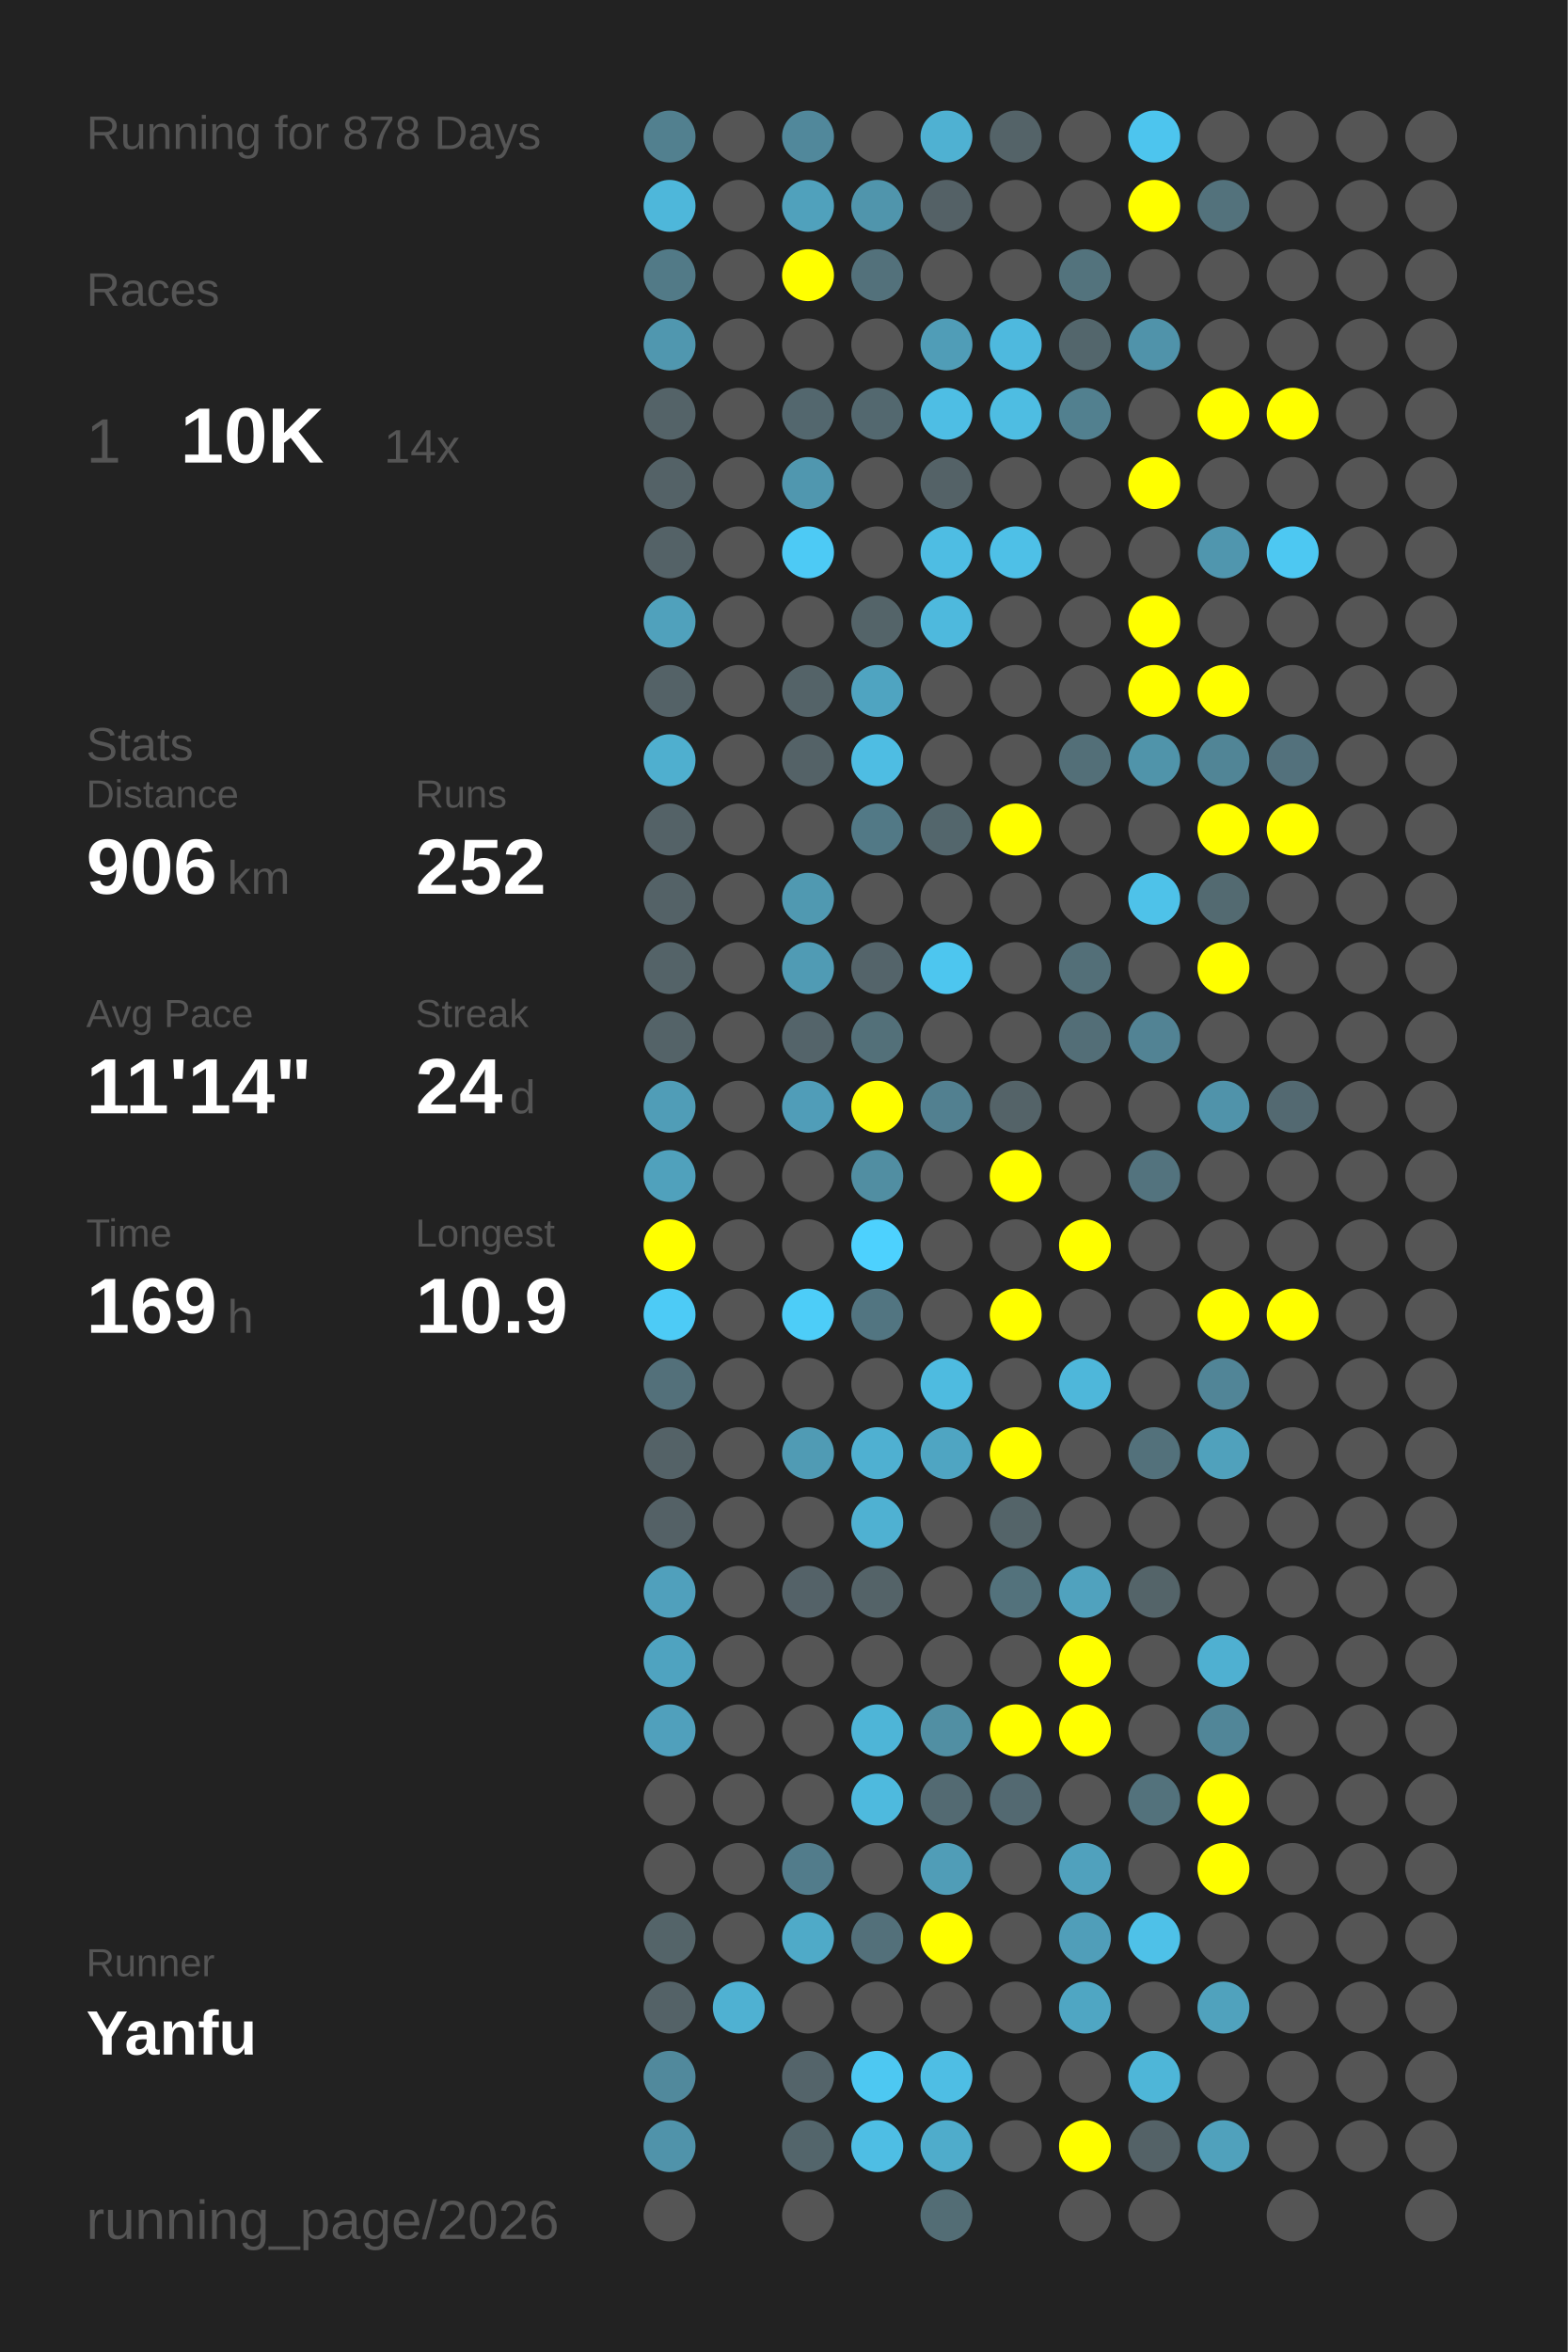
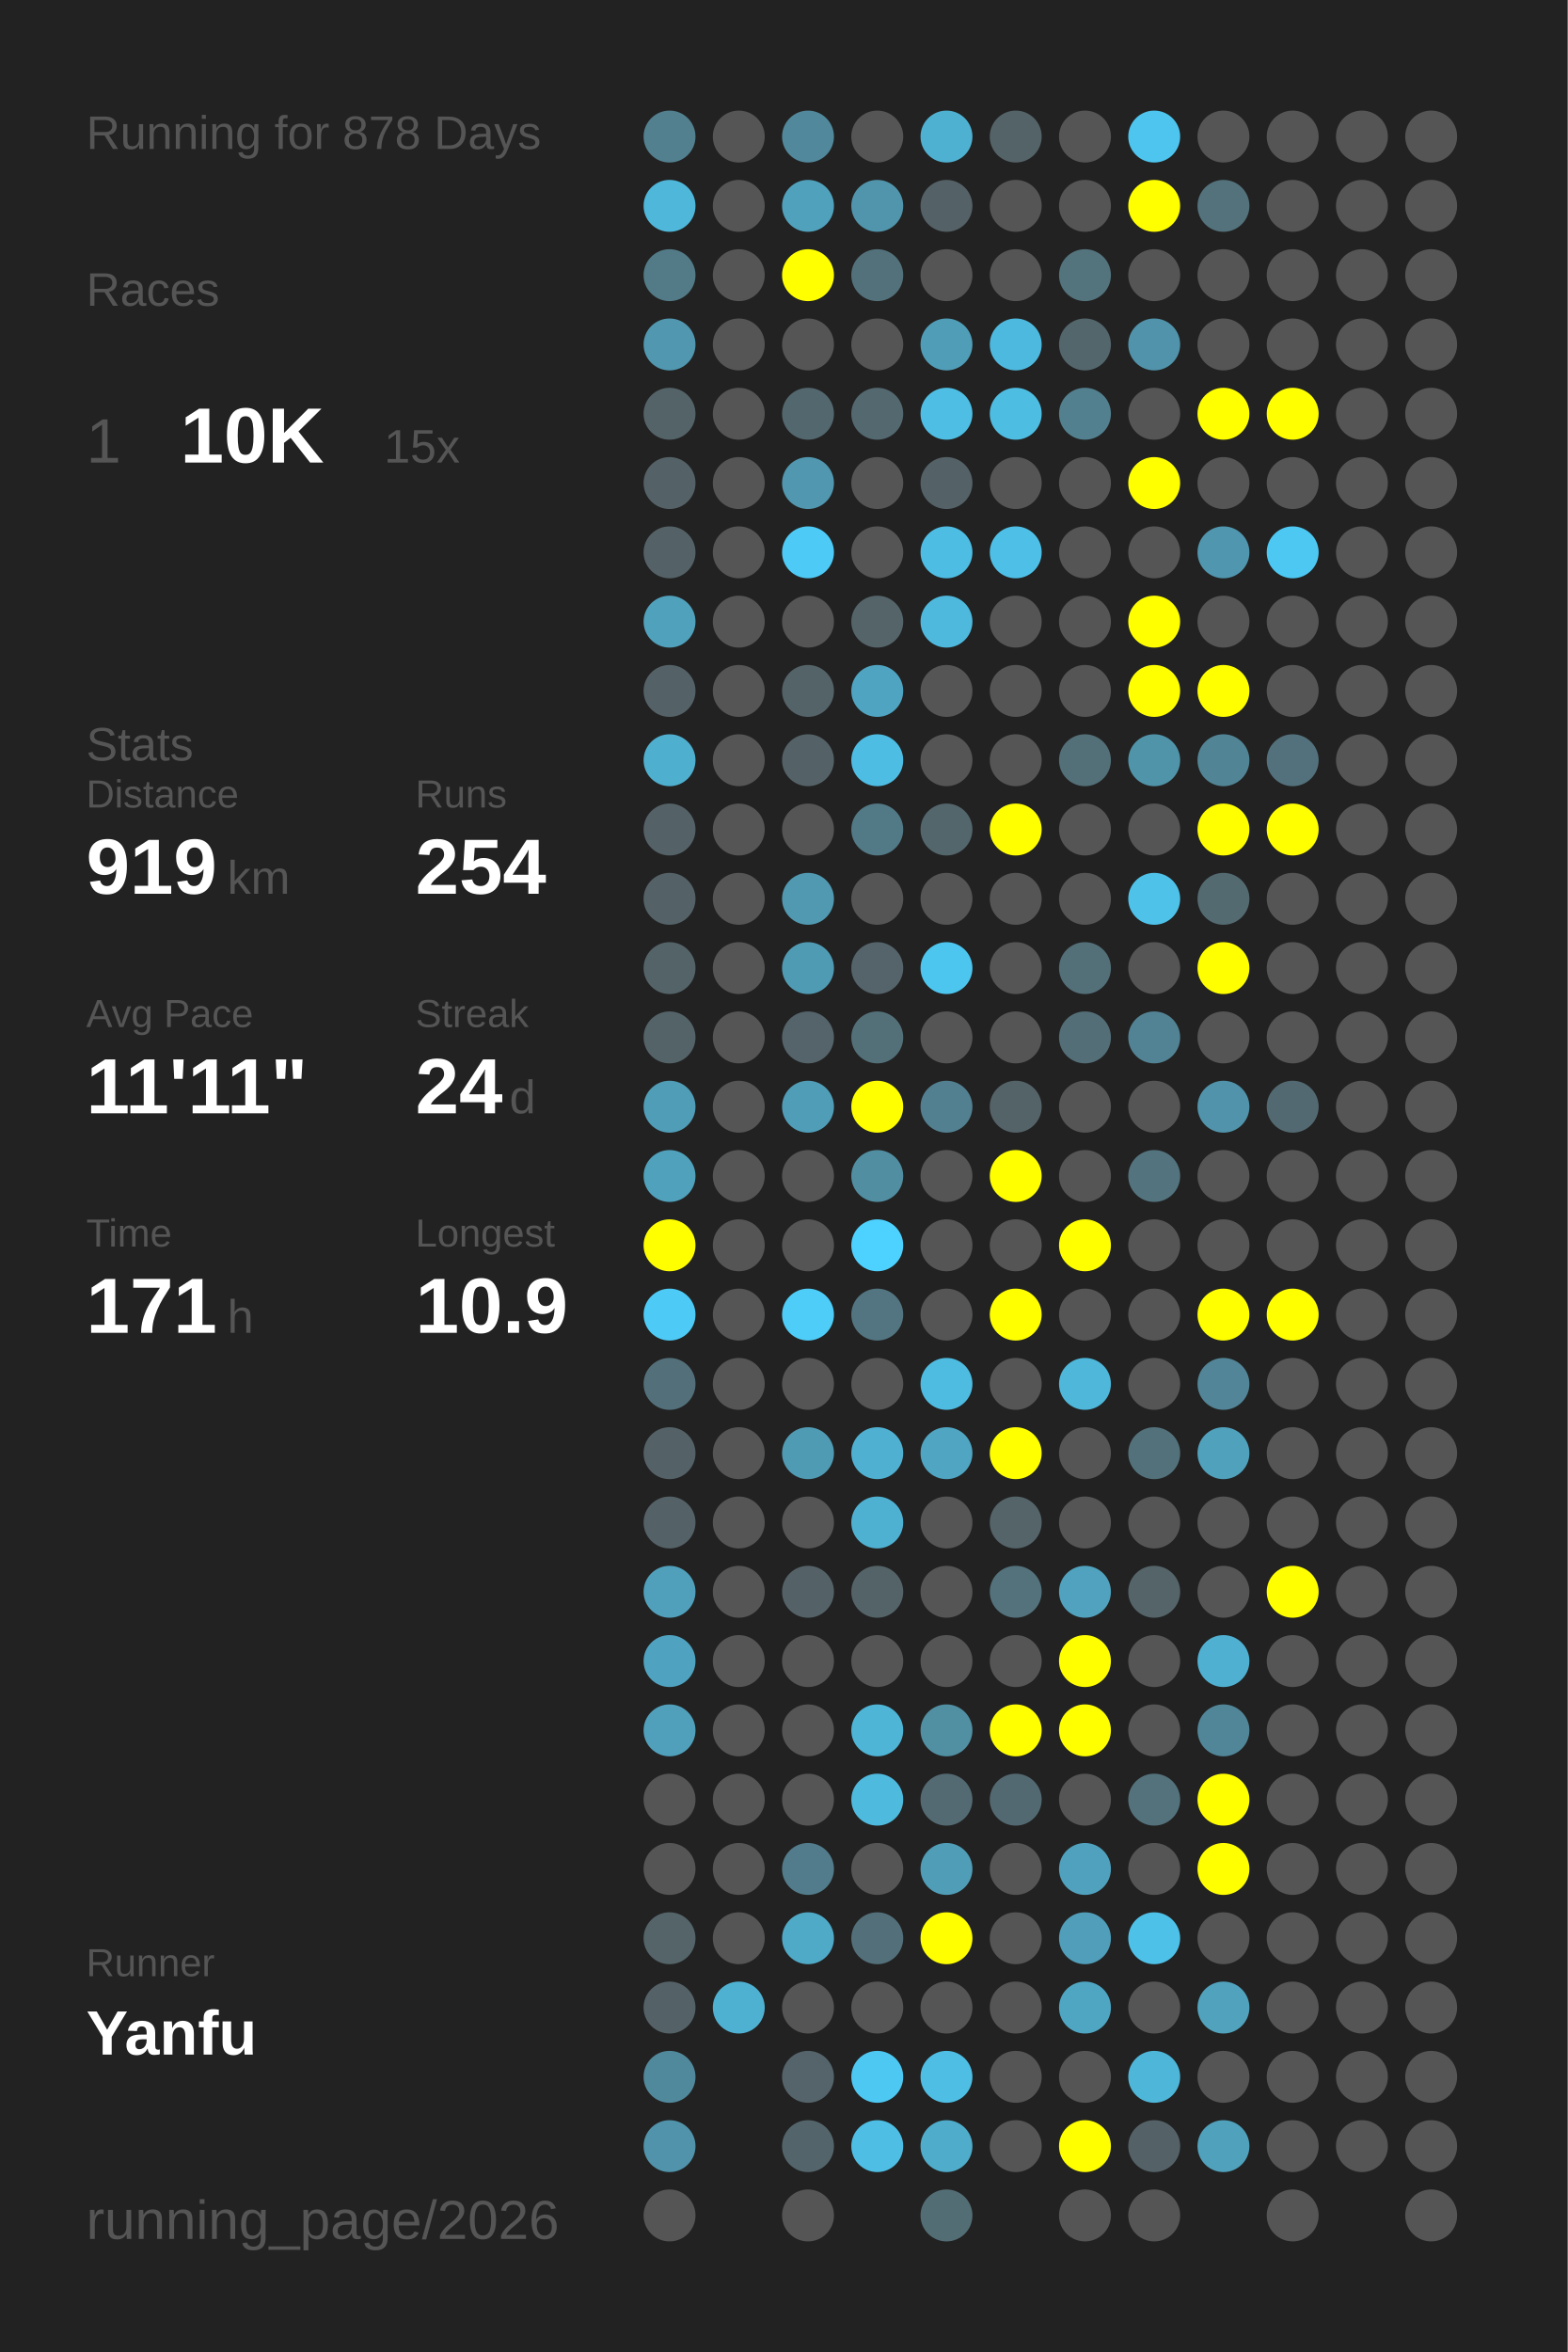
<svg xmlns="http://www.w3.org/2000/svg" baseProfile="full" height="300mm" version="1.1" viewBox="0,0,200,300" width="200mm">
  <defs />
  <rect fill="#222222" height="300" width="200" x="0" y="0" />
  <text fill="#555555" style="font-size:6px; font-family:Arial;" x="11" y="19">Running for 878 Days</text>
  <text fill="#555555" style="font-size:6px; font-family:Arial;" x="11" y="39">Races</text>
  <text fill="#555555" style="font-size:8px; font-family:Arial;" x="11" y="59">1</text>
  <text fill="#FFFFFF" style="font-size:10px; font-family:Arial; font-weight:bold;" x="23" y="59">10K</text>
-   <text fill="#555555" style="font-size:6px; font-family:Arial;" x="49" y="59">14x</text>
+   <text fill="#555555" style="font-size:6px; font-family:Arial;" x="49" y="59">15x</text>
  <text fill="#555555" style="font-size:6px; font-family:Arial;" x="11" y="97">Stats</text>
  <text fill="#555555" style="font-size:5px; font-family:Arial;" x="11" y="103">Distance</text>
-   <text fill="#FFFFFF" style="font-size:10px; font-family:Arial; font-weight:bold;" x="11" y="114">906</text>
+   <text fill="#FFFFFF" style="font-size:10px; font-family:Arial; font-weight:bold;" x="11" y="114">919</text>
  <text fill="#555555" style="font-size:6px; font-family:Arial;" x="29" y="114">km</text>
  <text fill="#555555" style="font-size:5px; font-family:Arial;" x="53" y="103">Runs</text>
-   <text fill="#FFFFFF" style="font-size:10px; font-family:Arial; font-weight:bold;" x="53" y="114">252</text>
+   <text fill="#FFFFFF" style="font-size:10px; font-family:Arial; font-weight:bold;" x="53" y="114">254</text>
  <text fill="#555555" style="font-size:5px; font-family:Arial;" x="11" y="131">Avg Pace</text>
-   <text fill="#FFFFFF" style="font-size:10px; font-family:Arial; font-weight:bold;" x="11" y="142">11'14"</text>
+   <text fill="#FFFFFF" style="font-size:10px; font-family:Arial; font-weight:bold;" x="11" y="142">11'11"</text>
  <text fill="#555555" style="font-size:5px; font-family:Arial;" x="53" y="131">Streak</text>
  <text fill="#FFFFFF" style="font-size:10px; font-family:Arial; font-weight:bold;" x="53" y="142">24</text>
  <text fill="#555555" style="font-size:6px; font-family:Arial;" x="65" y="142">d</text>
  <text fill="#555555" style="font-size:5px; font-family:Arial;" x="11" y="159">Time</text>
-   <text fill="#FFFFFF" style="font-size:10px; font-family:Arial; font-weight:bold;" x="11" y="170">169</text>
+   <text fill="#FFFFFF" style="font-size:10px; font-family:Arial; font-weight:bold;" x="11" y="170">171</text>
  <text fill="#555555" style="font-size:6px; font-family:Arial;" x="29" y="170">h</text>
  <text fill="#555555" style="font-size:5px; font-family:Arial;" x="53" y="159">Longest</text>
  <text fill="#FFFFFF" style="font-size:10px; font-family:Arial; font-weight:bold;" x="53" y="170">10.9</text>
  <text fill="#555555" style="font-size:5px; font-family:Arial;" x="11" y="252.065">Runner</text>
  <text fill="#FFFFFF" style="font-size:8px; font-family:Arial; font-weight:bold;" x="11" y="262.065">Yanfu</text>
  <text fill="#555555" style="font-size:7px; font-family:Arial;" x="11" y="285.581">running_page/2026</text>
  <circle cx="85.417" cy="17.419" fill="#52808f" r="3.312" />
  <circle cx="85.417" cy="26.258" fill="#4eb7da" r="3.312" />
  <circle cx="85.417" cy="35.097" fill="#527a87" r="3.312" />
  <circle cx="85.417" cy="43.935" fill="#5097af" r="3.312" />
  <circle cx="85.417" cy="52.774" fill="#546368" r="3.312" />
  <circle cx="85.417" cy="61.613" fill="#546267" r="3.312" />
  <circle cx="85.417" cy="70.452" fill="#546267" r="3.312" />
  <circle cx="85.417" cy="79.29" fill="#50a1bc" r="3.312" />
  <circle cx="85.417" cy="88.129" fill="#546267" r="3.312" />
  <circle cx="85.417" cy="96.968" fill="#4fafcf" r="3.312" />
  <circle cx="85.417" cy="105.806" fill="#546267" r="3.312" />
  <circle cx="85.417" cy="114.645" fill="#546267" r="3.312" />
  <circle cx="85.417" cy="123.484" fill="#546368" r="3.312" />
  <circle cx="85.417" cy="132.323" fill="#546368" r="3.312" />
  <circle cx="85.417" cy="141.161" fill="#509db7" r="3.312" />
  <circle cx="85.417" cy="150" fill="#50a1bc" r="3.312" />
  <circle cx="85.417" cy="158.839" fill="#FFFF00" r="3.312" />
  <circle cx="85.417" cy="167.677" fill="#4dcbf6" r="3.312" />
  <circle cx="85.417" cy="176.516" fill="#53707a" r="3.312" />
  <circle cx="85.417" cy="185.355" fill="#546267" r="3.312" />
  <circle cx="85.417" cy="194.194" fill="#546166" r="3.312" />
  <circle cx="85.417" cy="203.032" fill="#50a0bc" r="3.312" />
  <circle cx="85.417" cy="211.871" fill="#4fa3c0" r="3.312" />
  <circle cx="85.417" cy="220.71" fill="#50a0bc" r="3.312" />
  <circle cx="85.417" cy="229.548" fill="#555555" r="3.312" />
  <circle cx="85.417" cy="238.387" fill="#555555" r="3.312" />
  <circle cx="85.417" cy="247.226" fill="#546469" r="3.312" />
  <circle cx="85.417" cy="256.065" fill="#546267" r="3.312" />
  <circle cx="85.417" cy="264.903" fill="#51899c" r="3.312" />
  <circle cx="85.417" cy="273.742" fill="#5093aa" r="3.312" />
  <circle cx="85.417" cy="282.581" fill="#555555" r="3.312" />
  <circle cx="94.25" cy="17.419" fill="#555555" r="3.312" />
  <circle cx="94.25" cy="26.258" fill="#555555" r="3.312" />
  <circle cx="94.25" cy="35.097" fill="#555555" r="3.312" />
  <circle cx="94.25" cy="43.935" fill="#555555" r="3.312" />
  <circle cx="94.25" cy="52.774" fill="#555555" r="3.312" />
  <circle cx="94.25" cy="61.613" fill="#555555" r="3.312" />
  <circle cx="94.25" cy="70.452" fill="#555555" r="3.312" />
  <circle cx="94.25" cy="79.29" fill="#555555" r="3.312" />
  <circle cx="94.25" cy="88.129" fill="#555555" r="3.312" />
  <circle cx="94.25" cy="96.968" fill="#555555" r="3.312" />
  <circle cx="94.25" cy="105.806" fill="#555555" r="3.312" />
  <circle cx="94.25" cy="114.645" fill="#555555" r="3.312" />
  <circle cx="94.25" cy="123.484" fill="#555555" r="3.312" />
  <circle cx="94.25" cy="132.323" fill="#555555" r="3.312" />
  <circle cx="94.25" cy="141.161" fill="#555555" r="3.312" />
  <circle cx="94.25" cy="150" fill="#555555" r="3.312" />
  <circle cx="94.25" cy="158.839" fill="#555555" r="3.312" />
  <circle cx="94.25" cy="167.677" fill="#555555" r="3.312" />
  <circle cx="94.25" cy="176.516" fill="#555555" r="3.312" />
  <circle cx="94.25" cy="185.355" fill="#555555" r="3.312" />
  <circle cx="94.25" cy="194.194" fill="#555555" r="3.312" />
  <circle cx="94.25" cy="203.032" fill="#555555" r="3.312" />
  <circle cx="94.25" cy="211.871" fill="#555555" r="3.312" />
  <circle cx="94.25" cy="220.71" fill="#555555" r="3.312" />
  <circle cx="94.25" cy="229.548" fill="#555555" r="3.312" />
  <circle cx="94.25" cy="238.387" fill="#555555" r="3.312" />
  <circle cx="94.25" cy="247.226" fill="#555555" r="3.312" />
  <circle cx="94.25" cy="256.065" fill="#4fb1d2" r="3.312" />
  <circle cx="103.083" cy="17.419" fill="#51889b" r="3.312" />
  <circle cx="103.083" cy="26.258" fill="#50a1bc" r="3.312" />
  <circle cx="103.083" cy="35.097" fill="#FFFF00" r="3.312" />
  <circle cx="103.083" cy="43.935" fill="#555555" r="3.312" />
  <circle cx="103.083" cy="52.774" fill="#53676e" r="3.312" />
  <circle cx="103.083" cy="61.613" fill="#5097af" r="3.312" />
  <circle cx="103.083" cy="70.452" fill="#4dcaf5" r="3.312" />
  <circle cx="103.083" cy="79.29" fill="#555555" r="3.312" />
  <circle cx="103.083" cy="88.129" fill="#546368" r="3.312" />
  <circle cx="103.083" cy="96.968" fill="#546267" r="3.312" />
  <circle cx="103.083" cy="105.806" fill="#555555" r="3.312" />
  <circle cx="103.083" cy="114.645" fill="#5099b1" r="3.312" />
  <circle cx="103.083" cy="123.484" fill="#509bb4" r="3.312" />
  <circle cx="103.083" cy="132.323" fill="#54646a" r="3.312" />
  <circle cx="103.083" cy="141.161" fill="#509db8" r="3.312" />
  <circle cx="103.083" cy="150" fill="#555555" r="3.312" />
  <circle cx="103.083" cy="158.839" fill="#555555" r="3.312" />
  <circle cx="103.083" cy="167.677" fill="#4dcdf8" r="3.312" />
  <circle cx="103.083" cy="176.516" fill="#555555" r="3.312" />
  <circle cx="103.083" cy="185.355" fill="#509bb4" r="3.312" />
  <circle cx="103.083" cy="194.194" fill="#555555" r="3.312" />
  <circle cx="103.083" cy="203.032" fill="#546268" r="3.312" />
  <circle cx="103.083" cy="211.871" fill="#555555" r="3.312" />
  <circle cx="103.083" cy="220.71" fill="#555555" r="3.312" />
  <circle cx="103.083" cy="229.548" fill="#555555" r="3.312" />
  <circle cx="103.083" cy="238.387" fill="#527c8b" r="3.312" />
  <circle cx="103.083" cy="247.226" fill="#4faac8" r="3.312" />
  <circle cx="103.083" cy="256.065" fill="#555555" r="3.312" />
  <circle cx="103.083" cy="264.903" fill="#54646a" r="3.312" />
  <circle cx="103.083" cy="273.742" fill="#53656b" r="3.312" />
  <circle cx="103.083" cy="282.581" fill="#555555" r="3.312" />
  <circle cx="111.917" cy="17.419" fill="#555555" r="3.312" />
  <circle cx="111.917" cy="26.258" fill="#5095ac" r="3.312" />
  <circle cx="111.917" cy="35.097" fill="#53717b" r="3.312" />
  <circle cx="111.917" cy="43.935" fill="#555555" r="3.312" />
  <circle cx="111.917" cy="52.774" fill="#53686f" r="3.312" />
  <circle cx="111.917" cy="61.613" fill="#555555" r="3.312" />
  <circle cx="111.917" cy="70.452" fill="#555555" r="3.312" />
  <circle cx="111.917" cy="79.29" fill="#546469" r="3.312" />
  <circle cx="111.917" cy="88.129" fill="#4fa4c1" r="3.312" />
  <circle cx="111.917" cy="96.968" fill="#4ebde3" r="3.312" />
  <circle cx="111.917" cy="105.806" fill="#527986" r="3.312" />
  <circle cx="111.917" cy="114.645" fill="#555555" r="3.312" />
  <circle cx="111.917" cy="123.484" fill="#54646a" r="3.312" />
  <circle cx="111.917" cy="132.323" fill="#537079" r="3.312" />
  <circle cx="111.917" cy="141.161" fill="#FFFF00" r="3.312" />
  <circle cx="111.917" cy="150" fill="#518ea2" r="3.312" />
  <circle cx="111.917" cy="158.839" fill="#4dd1fe" r="3.312" />
  <circle cx="111.917" cy="167.677" fill="#527581" r="3.312" />
  <circle cx="111.917" cy="176.516" fill="#555555" r="3.312" />
  <circle cx="111.917" cy="185.355" fill="#4fb0d1" r="3.312" />
  <circle cx="111.917" cy="194.194" fill="#4fb1d2" r="3.312" />
  <circle cx="111.917" cy="203.032" fill="#546368" r="3.312" />
  <circle cx="111.917" cy="211.871" fill="#555555" r="3.312" />
  <circle cx="111.917" cy="220.71" fill="#4eb5d7" r="3.312" />
  <circle cx="111.917" cy="229.548" fill="#4ebade" r="3.312" />
  <circle cx="111.917" cy="238.387" fill="#555555" r="3.312" />
  <circle cx="111.917" cy="247.226" fill="#53707a" r="3.312" />
  <circle cx="111.917" cy="256.065" fill="#555555" r="3.312" />
  <circle cx="111.917" cy="264.903" fill="#4dc8f2" r="3.312" />
  <circle cx="111.917" cy="273.742" fill="#4ebee4" r="3.312" />
  <circle cx="120.75" cy="17.419" fill="#4fb1d2" r="3.312" />
  <circle cx="120.75" cy="26.258" fill="#546166" r="3.312" />
  <circle cx="120.75" cy="35.097" fill="#555555" r="3.312" />
  <circle cx="120.75" cy="43.935" fill="#509db7" r="3.312" />
  <circle cx="120.75" cy="52.774" fill="#4ebee4" r="3.312" />
  <circle cx="120.75" cy="61.613" fill="#546267" r="3.312" />
  <circle cx="120.75" cy="70.452" fill="#4ebde3" r="3.312" />
  <circle cx="120.75" cy="79.29" fill="#4eb9dd" r="3.312" />
  <circle cx="120.75" cy="88.129" fill="#555555" r="3.312" />
  <circle cx="120.75" cy="96.968" fill="#555555" r="3.312" />
  <circle cx="120.75" cy="105.806" fill="#53666c" r="3.312" />
  <circle cx="120.75" cy="114.645" fill="#555555" r="3.312" />
  <circle cx="120.75" cy="123.484" fill="#4dc6ef" r="3.312" />
  <circle cx="120.75" cy="132.323" fill="#555555" r="3.312" />
  <circle cx="120.75" cy="141.161" fill="#528090" r="3.312" />
  <circle cx="120.75" cy="150" fill="#555555" r="3.312" />
  <circle cx="120.75" cy="158.839" fill="#555555" r="3.312" />
  <circle cx="120.75" cy="167.677" fill="#555555" r="3.312" />
  <circle cx="120.75" cy="176.516" fill="#4ebbe0" r="3.312" />
  <circle cx="120.75" cy="185.355" fill="#4fa5c2" r="3.312" />
  <circle cx="120.75" cy="194.194" fill="#555555" r="3.312" />
  <circle cx="120.75" cy="203.032" fill="#555555" r="3.312" />
  <circle cx="120.75" cy="211.871" fill="#555555" r="3.312" />
  <circle cx="120.75" cy="220.71" fill="#518fa3" r="3.312" />
  <circle cx="120.75" cy="229.548" fill="#536a72" r="3.312" />
  <circle cx="120.75" cy="238.387" fill="#509db7" r="3.312" />
  <circle cx="120.75" cy="247.226" fill="#FFFF00" r="3.312" />
  <circle cx="120.75" cy="256.065" fill="#555555" r="3.312" />
  <circle cx="120.75" cy="264.903" fill="#4ebee4" r="3.312" />
  <circle cx="120.75" cy="273.742" fill="#4faccb" r="3.312" />
  <circle cx="120.75" cy="282.581" fill="#536d75" r="3.312" />
  <circle cx="129.583" cy="17.419" fill="#546368" r="3.312" />
  <circle cx="129.583" cy="26.258" fill="#555555" r="3.312" />
  <circle cx="129.583" cy="35.097" fill="#555555" r="3.312" />
  <circle cx="129.583" cy="43.935" fill="#4eb9de" r="3.312" />
  <circle cx="129.583" cy="52.774" fill="#4ebde2" r="3.312" />
  <circle cx="129.583" cy="61.613" fill="#555555" r="3.312" />
  <circle cx="129.583" cy="70.452" fill="#4ec0e7" r="3.312" />
  <circle cx="129.583" cy="79.29" fill="#555555" r="3.312" />
  <circle cx="129.583" cy="88.129" fill="#555555" r="3.312" />
  <circle cx="129.583" cy="96.968" fill="#555555" r="3.312" />
  <circle cx="129.583" cy="105.806" fill="#FFFF00" r="3.312" />
  <circle cx="129.583" cy="114.645" fill="#555555" r="3.312" />
  <circle cx="129.583" cy="123.484" fill="#555555" r="3.312" />
  <circle cx="129.583" cy="132.323" fill="#555555" r="3.312" />
  <circle cx="129.583" cy="141.161" fill="#546368" r="3.312" />
  <circle cx="129.583" cy="150" fill="#FFFF00" r="3.312" />
  <circle cx="129.583" cy="158.839" fill="#555555" r="3.312" />
  <circle cx="129.583" cy="167.677" fill="#FFFF00" r="3.312" />
  <circle cx="129.583" cy="176.516" fill="#555555" r="3.312" />
  <circle cx="129.583" cy="185.355" fill="#FFFF00" r="3.312" />
  <circle cx="129.583" cy="194.194" fill="#546469" r="3.312" />
  <circle cx="129.583" cy="203.032" fill="#53727c" r="3.312" />
  <circle cx="129.583" cy="211.871" fill="#555555" r="3.312" />
  <circle cx="129.583" cy="220.71" fill="#FFFF00" r="3.312" />
  <circle cx="129.583" cy="229.548" fill="#536971" r="3.312" />
  <circle cx="129.583" cy="238.387" fill="#555555" r="3.312" />
  <circle cx="129.583" cy="247.226" fill="#555555" r="3.312" />
  <circle cx="129.583" cy="256.065" fill="#555555" r="3.312" />
  <circle cx="129.583" cy="264.903" fill="#555555" r="3.312" />
  <circle cx="129.583" cy="273.742" fill="#555555" r="3.312" />
  <circle cx="138.417" cy="17.419" fill="#555555" r="3.312" />
  <circle cx="138.417" cy="26.258" fill="#555555" r="3.312" />
  <circle cx="138.417" cy="35.097" fill="#53737d" r="3.312" />
  <circle cx="138.417" cy="43.935" fill="#53666c" r="3.312" />
  <circle cx="138.417" cy="52.774" fill="#52808f" r="3.312" />
  <circle cx="138.417" cy="61.613" fill="#555555" r="3.312" />
  <circle cx="138.417" cy="70.452" fill="#555555" r="3.312" />
  <circle cx="138.417" cy="79.29" fill="#555555" r="3.312" />
  <circle cx="138.417" cy="88.129" fill="#555555" r="3.312" />
  <circle cx="138.417" cy="96.968" fill="#536f78" r="3.312" />
  <circle cx="138.417" cy="105.806" fill="#555555" r="3.312" />
  <circle cx="138.417" cy="114.645" fill="#555555" r="3.312" />
  <circle cx="138.417" cy="123.484" fill="#536f78" r="3.312" />
  <circle cx="138.417" cy="132.323" fill="#536e77" r="3.312" />
  <circle cx="138.417" cy="141.161" fill="#555555" r="3.312" />
  <circle cx="138.417" cy="150" fill="#555555" r="3.312" />
  <circle cx="138.417" cy="158.839" fill="#FFFF00" r="3.312" />
  <circle cx="138.417" cy="167.677" fill="#555555" r="3.312" />
  <circle cx="138.417" cy="176.516" fill="#4eb7da" r="3.312" />
  <circle cx="138.417" cy="185.355" fill="#555555" r="3.312" />
  <circle cx="138.417" cy="194.194" fill="#555555" r="3.312" />
  <circle cx="138.417" cy="203.032" fill="#50a2be" r="3.312" />
  <circle cx="138.417" cy="211.871" fill="#FFFF00" r="3.312" />
  <circle cx="138.417" cy="220.71" fill="#FFFF00" r="3.312" />
  <circle cx="138.417" cy="229.548" fill="#555555" r="3.312" />
  <circle cx="138.417" cy="238.387" fill="#50a1bd" r="3.312" />
  <circle cx="138.417" cy="247.226" fill="#509eb9" r="3.312" />
  <circle cx="138.417" cy="256.065" fill="#4fa6c3" r="3.312" />
  <circle cx="138.417" cy="264.903" fill="#555555" r="3.312" />
  <circle cx="138.417" cy="273.742" fill="#FFFF00" r="3.312" />
  <circle cx="138.417" cy="282.581" fill="#555555" r="3.312" />
  <circle cx="147.25" cy="17.419" fill="#4dc5ee" r="3.312" />
  <circle cx="147.25" cy="26.258" fill="#FFFF00" r="3.312" />
  <circle cx="147.25" cy="35.097" fill="#555555" r="3.312" />
  <circle cx="147.25" cy="43.935" fill="#5093aa" r="3.312" />
  <circle cx="147.25" cy="52.774" fill="#555555" r="3.312" />
  <circle cx="147.25" cy="61.613" fill="#FFFF00" r="3.312" />
  <circle cx="147.25" cy="70.452" fill="#555555" r="3.312" />
  <circle cx="147.25" cy="79.29" fill="#FFFF00" r="3.312" />
  <circle cx="147.25" cy="88.129" fill="#FFFF00" r="3.312" />
  <circle cx="147.25" cy="96.968" fill="#5094aa" r="3.312" />
  <circle cx="147.25" cy="105.806" fill="#555555" r="3.312" />
  <circle cx="147.25" cy="114.645" fill="#4ec2e9" r="3.312" />
  <circle cx="147.25" cy="123.484" fill="#555555" r="3.312" />
  <circle cx="147.25" cy="132.323" fill="#528394" r="3.312" />
  <circle cx="147.25" cy="141.161" fill="#555555" r="3.312" />
  <circle cx="147.25" cy="150" fill="#53737e" r="3.312" />
  <circle cx="147.25" cy="158.839" fill="#555555" r="3.312" />
  <circle cx="147.25" cy="167.677" fill="#555555" r="3.312" />
  <circle cx="147.25" cy="176.516" fill="#555555" r="3.312" />
  <circle cx="147.25" cy="185.355" fill="#53717b" r="3.312" />
  <circle cx="147.25" cy="194.194" fill="#555555" r="3.312" />
  <circle cx="147.25" cy="203.032" fill="#546469" r="3.312" />
  <circle cx="147.25" cy="211.871" fill="#555555" r="3.312" />
  <circle cx="147.25" cy="220.71" fill="#555555" r="3.312" />
  <circle cx="147.25" cy="229.548" fill="#53727c" r="3.312" />
  <circle cx="147.25" cy="238.387" fill="#555555" r="3.312" />
  <circle cx="147.25" cy="247.226" fill="#4ec1e8" r="3.312" />
  <circle cx="147.25" cy="256.065" fill="#555555" r="3.312" />
  <circle cx="147.25" cy="264.903" fill="#4eb6d8" r="3.312" />
  <circle cx="147.25" cy="273.742" fill="#546267" r="3.312" />
  <circle cx="147.25" cy="282.581" fill="#555555" r="3.312" />
  <circle cx="156.083" cy="17.419" fill="#555555" r="3.312" />
  <circle cx="156.083" cy="26.258" fill="#53727c" r="3.312" />
  <circle cx="156.083" cy="35.097" fill="#555555" r="3.312" />
  <circle cx="156.083" cy="43.935" fill="#555555" r="3.312" />
  <circle cx="156.083" cy="52.774" fill="#FFFF00" r="3.312" />
  <circle cx="156.083" cy="61.613" fill="#555555" r="3.312" />
  <circle cx="156.083" cy="70.452" fill="#5096ae" r="3.312" />
  <circle cx="156.083" cy="79.29" fill="#555555" r="3.312" />
  <circle cx="156.083" cy="88.129" fill="#FFFF00" r="3.312" />
  <circle cx="156.083" cy="96.968" fill="#518596" r="3.312" />
  <circle cx="156.083" cy="105.806" fill="#FFFF00" r="3.312" />
  <circle cx="156.083" cy="114.645" fill="#536a71" r="3.312" />
  <circle cx="156.083" cy="123.484" fill="#FFFF00" r="3.312" />
  <circle cx="156.083" cy="132.323" fill="#555555" r="3.312" />
  <circle cx="156.083" cy="141.161" fill="#5093aa" r="3.312" />
  <circle cx="156.083" cy="150" fill="#555555" r="3.312" />
  <circle cx="156.083" cy="158.839" fill="#555555" r="3.312" />
  <circle cx="156.083" cy="167.677" fill="#FFFF00" r="3.312" />
  <circle cx="156.083" cy="176.516" fill="#518597" r="3.312" />
  <circle cx="156.083" cy="185.355" fill="#50a1bc" r="3.312" />
  <circle cx="156.083" cy="194.194" fill="#555555" r="3.312" />
  <circle cx="156.083" cy="203.032" fill="#555555" r="3.312" />
  <circle cx="156.083" cy="211.871" fill="#4fb0d1" r="3.312" />
  <circle cx="156.083" cy="220.71" fill="#518698" r="3.312" />
  <circle cx="156.083" cy="229.548" fill="#FFFF00" r="3.312" />
  <circle cx="156.083" cy="238.387" fill="#FFFF00" r="3.312" />
  <circle cx="156.083" cy="247.226" fill="#555555" r="3.312" />
  <circle cx="156.083" cy="256.065" fill="#50a2bd" r="3.312" />
  <circle cx="156.083" cy="264.903" fill="#555555" r="3.312" />
  <circle cx="156.083" cy="273.742" fill="#50a1bc" r="3.312" />
  <circle cx="164.917" cy="17.419" fill="#555555" r="3.312" />
  <circle cx="164.917" cy="26.258" fill="#555555" r="3.312" />
  <circle cx="164.917" cy="35.097" fill="#555555" r="3.312" />
  <circle cx="164.917" cy="43.935" fill="#555555" r="3.312" />
  <circle cx="164.917" cy="52.774" fill="#FFFF00" r="3.312" />
  <circle cx="164.917" cy="61.613" fill="#555555" r="3.312" />
  <circle cx="164.917" cy="70.452" fill="#4dc8f2" r="3.312" />
  <circle cx="164.917" cy="79.29" fill="#555555" r="3.312" />
  <circle cx="164.917" cy="88.129" fill="#555555" r="3.312" />
  <circle cx="164.917" cy="96.968" fill="#53717c" r="3.312" />
  <circle cx="164.917" cy="105.806" fill="#FFFF00" r="3.312" />
  <circle cx="164.917" cy="114.645" fill="#555555" r="3.312" />
  <circle cx="164.917" cy="123.484" fill="#555555" r="3.312" />
  <circle cx="164.917" cy="132.323" fill="#555555" r="3.312" />
  <circle cx="164.917" cy="141.161" fill="#536971" r="3.312" />
  <circle cx="164.917" cy="150" fill="#555555" r="3.312" />
  <circle cx="164.917" cy="158.839" fill="#555555" r="3.312" />
  <circle cx="164.917" cy="167.677" fill="#FFFF00" r="3.312" />
  <circle cx="164.917" cy="176.516" fill="#555555" r="3.312" />
  <circle cx="164.917" cy="185.355" fill="#555555" r="3.312" />
  <circle cx="164.917" cy="194.194" fill="#555555" r="3.312" />
-   <circle cx="164.917" cy="203.032" fill="#555555" r="3.312" />
+   <circle cx="164.917" cy="203.032" fill="#FFFF00" r="3.312" />
  <circle cx="164.917" cy="211.871" fill="#555555" r="3.312" />
  <circle cx="164.917" cy="220.71" fill="#555555" r="3.312" />
  <circle cx="164.917" cy="229.548" fill="#555555" r="3.312" />
  <circle cx="164.917" cy="238.387" fill="#555555" r="3.312" />
  <circle cx="164.917" cy="247.226" fill="#555555" r="3.312" />
  <circle cx="164.917" cy="256.065" fill="#555555" r="3.312" />
  <circle cx="164.917" cy="264.903" fill="#555555" r="3.312" />
  <circle cx="164.917" cy="273.742" fill="#555555" r="3.312" />
  <circle cx="164.917" cy="282.581" fill="#555555" r="3.312" />
  <circle cx="173.75" cy="17.419" fill="#555555" r="3.312" />
  <circle cx="173.75" cy="26.258" fill="#555555" r="3.312" />
  <circle cx="173.75" cy="35.097" fill="#555555" r="3.312" />
  <circle cx="173.75" cy="43.935" fill="#555555" r="3.312" />
  <circle cx="173.75" cy="52.774" fill="#555555" r="3.312" />
  <circle cx="173.75" cy="61.613" fill="#555555" r="3.312" />
  <circle cx="173.75" cy="70.452" fill="#555555" r="3.312" />
  <circle cx="173.75" cy="79.29" fill="#555555" r="3.312" />
  <circle cx="173.75" cy="88.129" fill="#555555" r="3.312" />
  <circle cx="173.75" cy="96.968" fill="#555555" r="3.312" />
  <circle cx="173.75" cy="105.806" fill="#555555" r="3.312" />
  <circle cx="173.75" cy="114.645" fill="#555555" r="3.312" />
  <circle cx="173.75" cy="123.484" fill="#555555" r="3.312" />
  <circle cx="173.75" cy="132.323" fill="#555555" r="3.312" />
  <circle cx="173.75" cy="141.161" fill="#555555" r="3.312" />
  <circle cx="173.75" cy="150" fill="#555555" r="3.312" />
  <circle cx="173.75" cy="158.839" fill="#555555" r="3.312" />
  <circle cx="173.75" cy="167.677" fill="#555555" r="3.312" />
  <circle cx="173.75" cy="176.516" fill="#555555" r="3.312" />
  <circle cx="173.75" cy="185.355" fill="#555555" r="3.312" />
  <circle cx="173.75" cy="194.194" fill="#555555" r="3.312" />
  <circle cx="173.75" cy="203.032" fill="#555555" r="3.312" />
  <circle cx="173.75" cy="211.871" fill="#555555" r="3.312" />
  <circle cx="173.75" cy="220.71" fill="#555555" r="3.312" />
  <circle cx="173.75" cy="229.548" fill="#555555" r="3.312" />
  <circle cx="173.75" cy="238.387" fill="#555555" r="3.312" />
  <circle cx="173.75" cy="247.226" fill="#555555" r="3.312" />
  <circle cx="173.75" cy="256.065" fill="#555555" r="3.312" />
  <circle cx="173.75" cy="264.903" fill="#555555" r="3.312" />
  <circle cx="173.75" cy="273.742" fill="#555555" r="3.312" />
  <circle cx="182.583" cy="17.419" fill="#555555" r="3.312" />
  <circle cx="182.583" cy="26.258" fill="#555555" r="3.312" />
  <circle cx="182.583" cy="35.097" fill="#555555" r="3.312" />
  <circle cx="182.583" cy="43.935" fill="#555555" r="3.312" />
  <circle cx="182.583" cy="52.774" fill="#555555" r="3.312" />
  <circle cx="182.583" cy="61.613" fill="#555555" r="3.312" />
  <circle cx="182.583" cy="70.452" fill="#555555" r="3.312" />
  <circle cx="182.583" cy="79.29" fill="#555555" r="3.312" />
  <circle cx="182.583" cy="88.129" fill="#555555" r="3.312" />
  <circle cx="182.583" cy="96.968" fill="#555555" r="3.312" />
  <circle cx="182.583" cy="105.806" fill="#555555" r="3.312" />
  <circle cx="182.583" cy="114.645" fill="#555555" r="3.312" />
  <circle cx="182.583" cy="123.484" fill="#555555" r="3.312" />
  <circle cx="182.583" cy="132.323" fill="#555555" r="3.312" />
  <circle cx="182.583" cy="141.161" fill="#555555" r="3.312" />
  <circle cx="182.583" cy="150" fill="#555555" r="3.312" />
  <circle cx="182.583" cy="158.839" fill="#555555" r="3.312" />
  <circle cx="182.583" cy="167.677" fill="#555555" r="3.312" />
  <circle cx="182.583" cy="176.516" fill="#555555" r="3.312" />
  <circle cx="182.583" cy="185.355" fill="#555555" r="3.312" />
  <circle cx="182.583" cy="194.194" fill="#555555" r="3.312" />
  <circle cx="182.583" cy="203.032" fill="#555555" r="3.312" />
  <circle cx="182.583" cy="211.871" fill="#555555" r="3.312" />
  <circle cx="182.583" cy="220.71" fill="#555555" r="3.312" />
  <circle cx="182.583" cy="229.548" fill="#555555" r="3.312" />
  <circle cx="182.583" cy="238.387" fill="#555555" r="3.312" />
  <circle cx="182.583" cy="247.226" fill="#555555" r="3.312" />
  <circle cx="182.583" cy="256.065" fill="#555555" r="3.312" />
  <circle cx="182.583" cy="264.903" fill="#555555" r="3.312" />
  <circle cx="182.583" cy="273.742" fill="#555555" r="3.312" />
  <circle cx="182.583" cy="282.581" fill="#555555" r="3.312" />
</svg>
